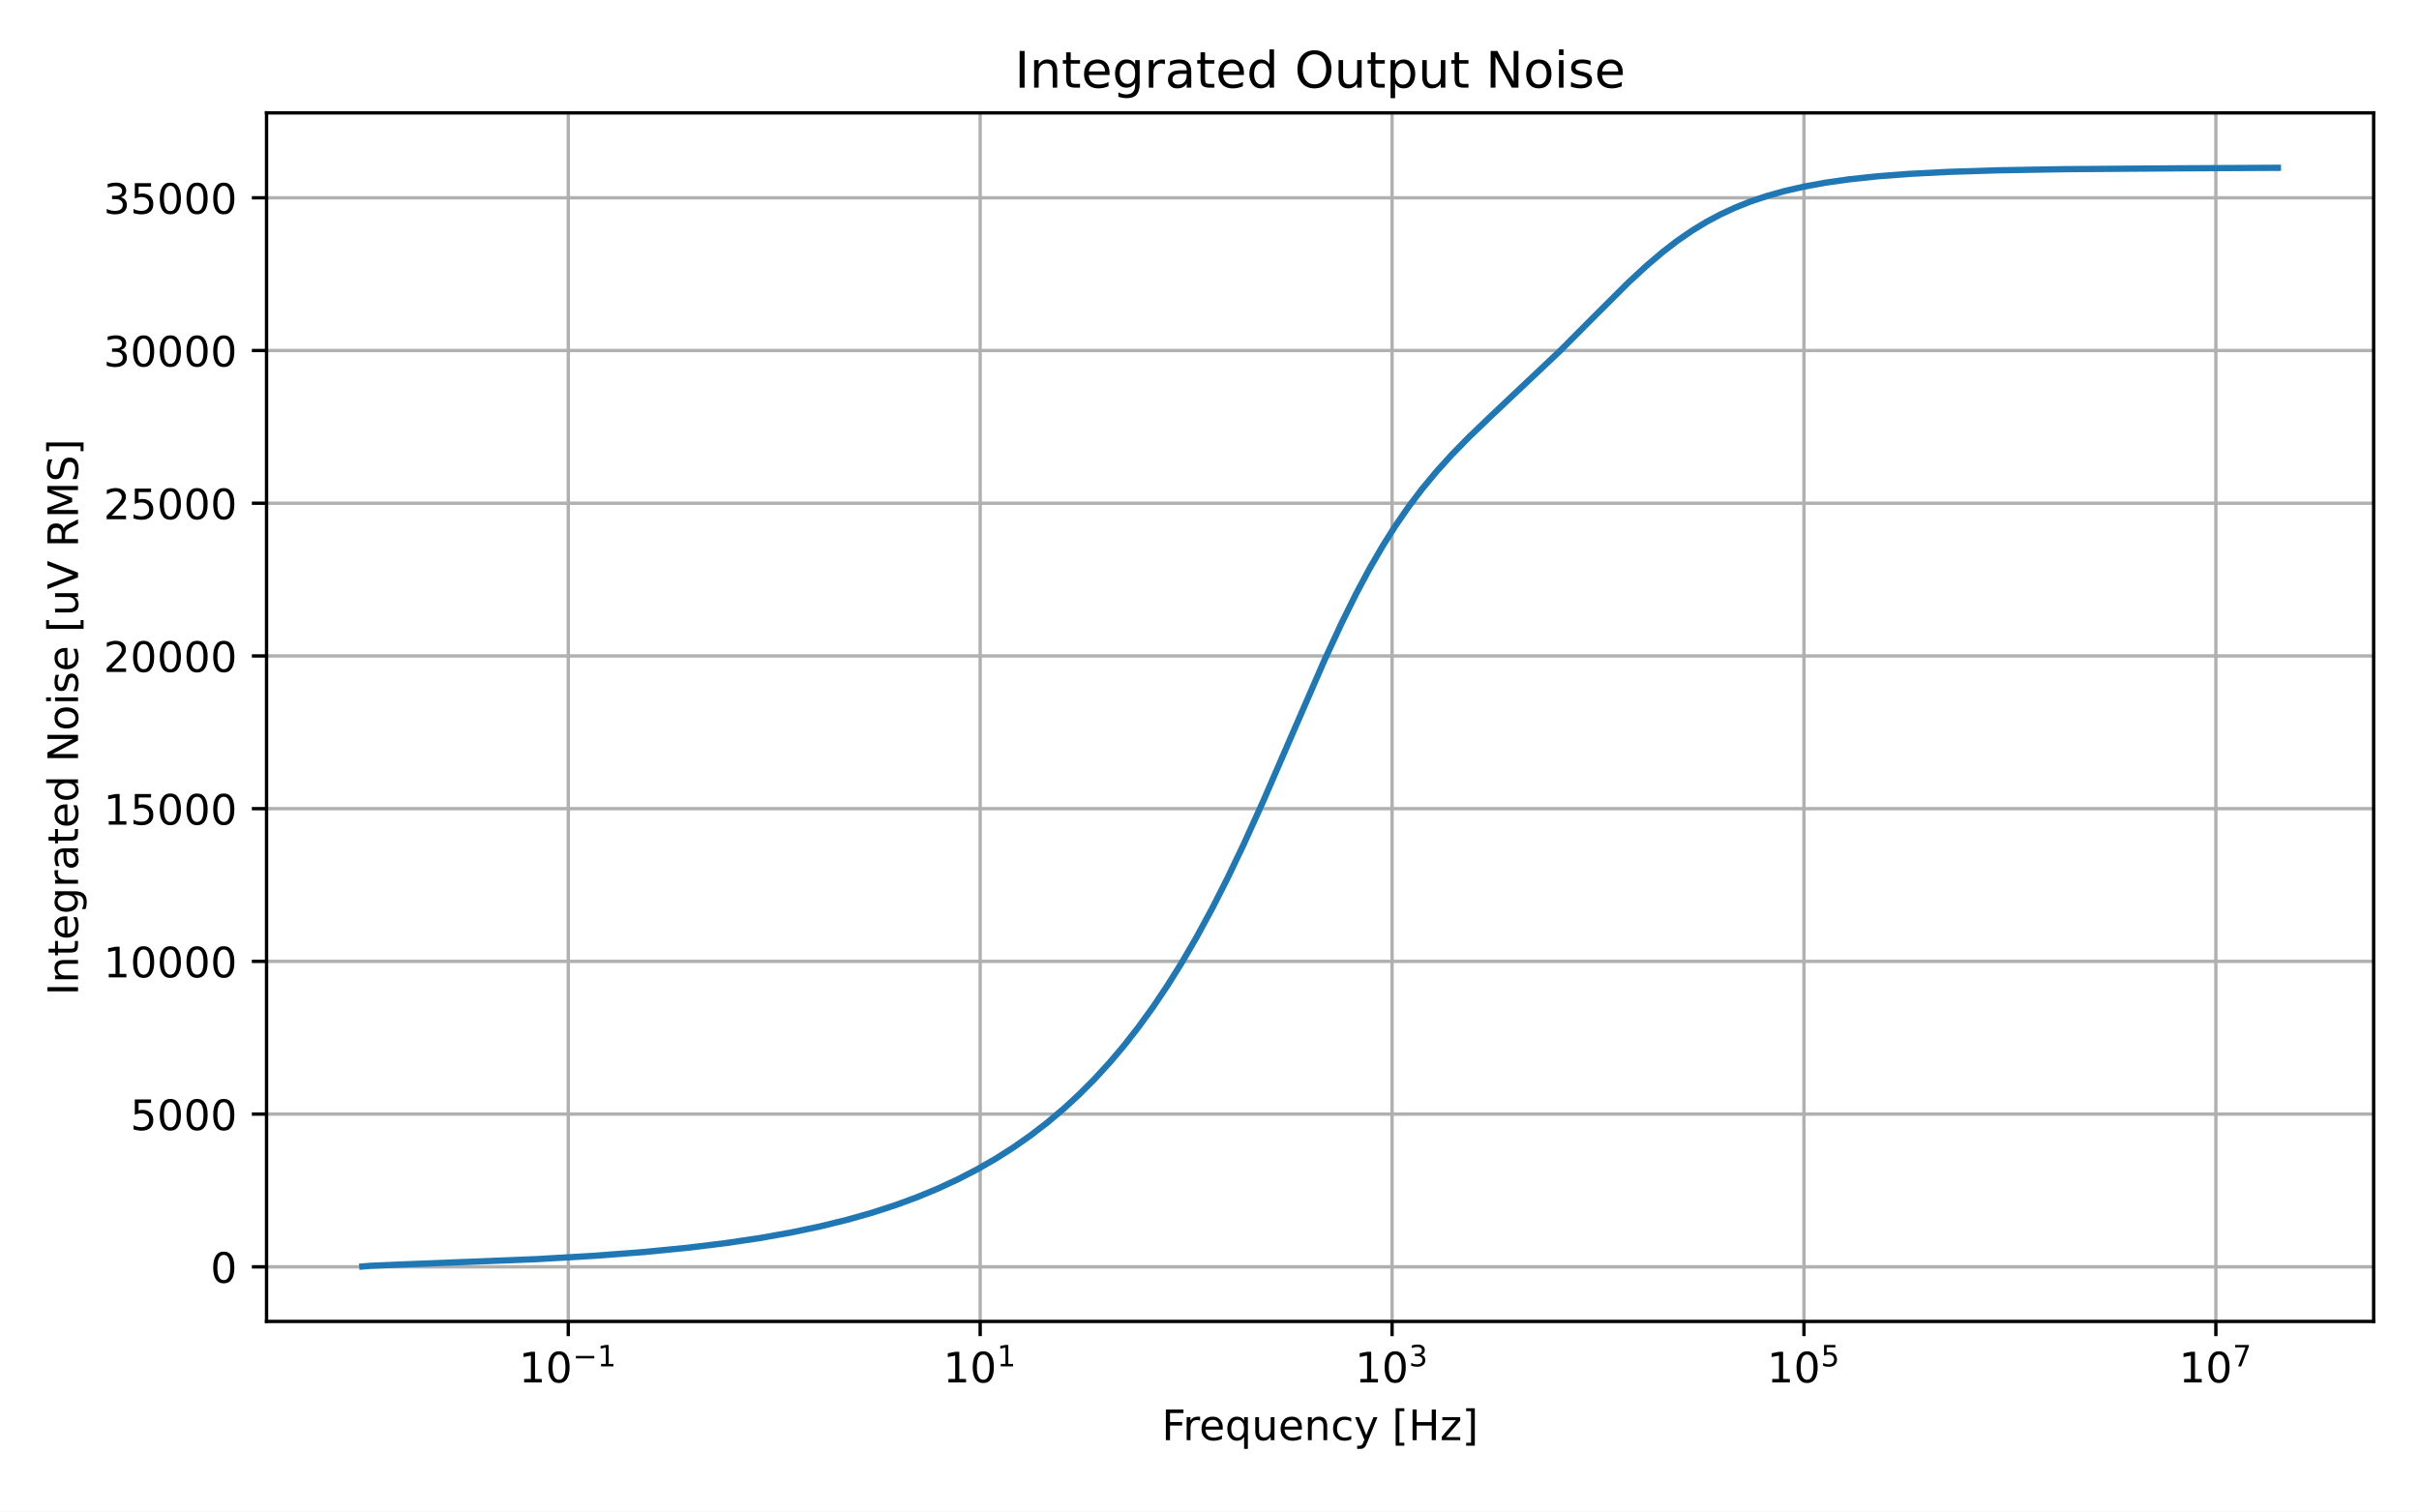
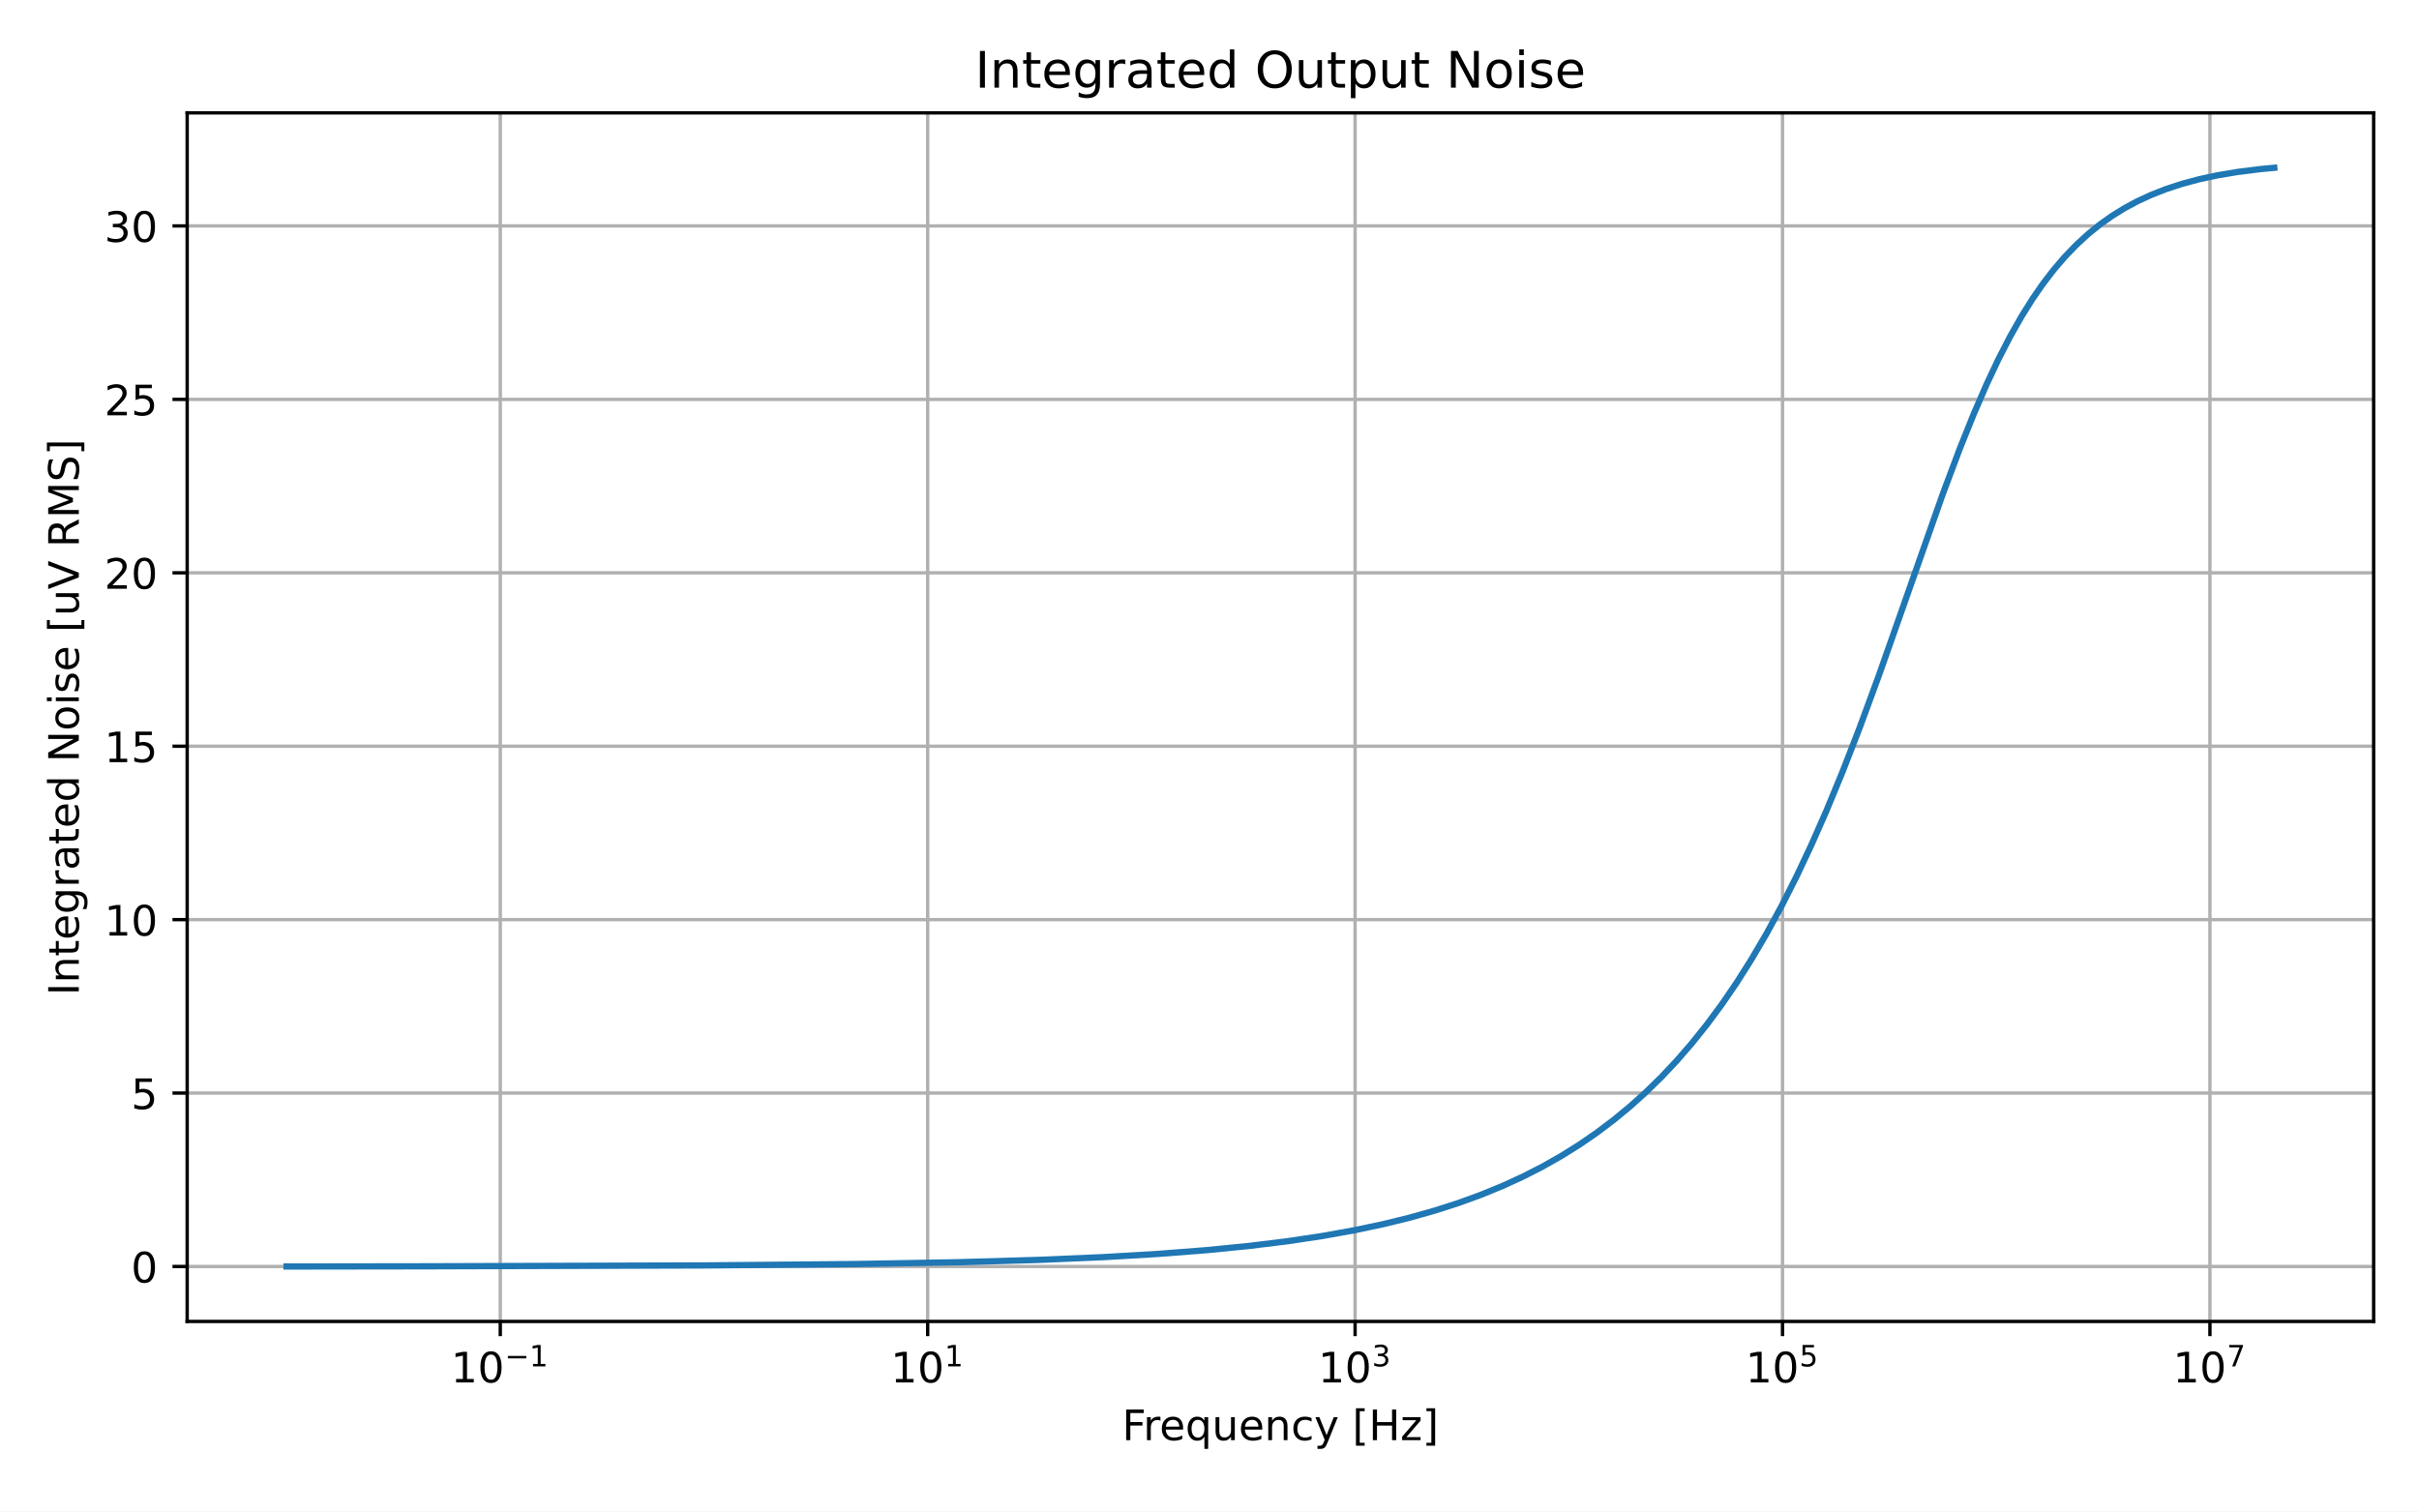
<svg xmlns="http://www.w3.org/2000/svg" xmlns:xlink="http://www.w3.org/1999/xlink" width="576pt" height="360pt" viewBox="0 0 576 360" version="1.1">
  <defs>
    <style type="text/css">*{stroke-linejoin: round; stroke-linecap: butt}</style>
  </defs>
  <g id="figure_1">
    <g id="patch_1">
      <path d="M 0 360  L 576 360  L 576 0  L 0 0  z " style="fill: #ffffff" />
    </g>
    <g id="axes_1">
      <g id="patch_2">
-         <path d="M 63.47 314.728  L 565.2 314.728  L 565.2 26.88  L 63.47 26.88  z " style="fill: #ffffff" />
+         <path d="M 44.57 314.728  L 565.2 314.728  L 565.2 26.88  L 44.57 26.88  z " style="fill: #ffffff" />
      </g>
      <g id="matplotlib.axis_1">
        <g id="xtick_1">
          <g id="line2d_1">
-             <path d="M 135.315 314.728  L 135.315 26.88  " clip-path="url(#p77a9442007)" style="fill: none; stroke: #b0b0b0; stroke-width: 0.8; stroke-linecap: square" />
+             <path d="M 119.122 314.728  L 119.122 26.88  " clip-path="url(#p1c2328e112)" style="fill: none; stroke: #b0b0b0; stroke-width: 0.8; stroke-linecap: square" />
          </g>
          <g id="line2d_2">
            <defs>
-               <path id="m62f0037a2b" d="M 0 0  L 0 3.5  " style="stroke: #000000; stroke-width: 0.8" />
+               <path id="m79554b7afc" d="M 0 0  L 0 3.5  " style="stroke: #000000; stroke-width: 0.8" />
            </defs>
            <g>
-               <use xlink:href="#m62f0037a2b" x="135.315" y="314.728" style="stroke: #000000; stroke-width: 0.8" />
+               <use xlink:href="#m79554b7afc" x="119.122" y="314.728" style="stroke: #000000; stroke-width: 0.8" />
            </g>
          </g>
          <g id="text_1">
-             <g transform="translate(123.5654 329.3264) scale(0.1 -0.1)">
+             <g transform="translate(107.3718 329.3264) scale(0.1 -0.1)">
              <defs>
                <path id="DejaVuSans-31" d="M 794 531  L 1825 531  L 1825 4091  L 703 3866  L 703 4441  L 1819 4666  L 2450 4666  L 2450 531  L 3481 531  L 3481 0  L 794 0  L 794 531  z " transform="scale(0.015625)" />
                <path id="DejaVuSans-30" d="M 2034 4250  Q 1547 4250 1301 3770  Q 1056 3291 1056 2328  Q 1056 1369 1301 889  Q 1547 409 2034 409  Q 2525 409 2770 889  Q 3016 1369 3016 2328  Q 3016 3291 2770 3770  Q 2525 4250 2034 4250  z M 2034 4750  Q 2819 4750 3233 4129  Q 3647 3509 3647 2328  Q 3647 1150 3233 529  Q 2819 -91 2034 -91  Q 1250 -91 836 529  Q 422 1150 422 2328  Q 422 3509 836 4129  Q 1250 4750 2034 4750  z " transform="scale(0.015625)" />
                <path id="DejaVuSans-2212" d="M 678 2272  L 4684 2272  L 4684 1741  L 678 1741  L 678 2272  z " transform="scale(0.015625)" />
              </defs>
              <use xlink:href="#DejaVuSans-31" transform="translate(0 0.684375)" />
              <use xlink:href="#DejaVuSans-30" transform="translate(63.62305 0.684375)" />
              <use xlink:href="#DejaVuSans-2212" transform="translate(128.2031 38.96563) scale(0.7)" />
              <use xlink:href="#DejaVuSans-31" transform="translate(186.8555 38.96563) scale(0.7)" />
            </g>
          </g>
        </g>
        <g id="xtick_2">
          <g id="line2d_3">
-             <path d="M 233.395 314.728  L 233.395 26.88  " clip-path="url(#p77a9442007)" style="fill: none; stroke: #b0b0b0; stroke-width: 0.8; stroke-linecap: square" />
+             <path d="M 220.896 314.728  L 220.896 26.88  " clip-path="url(#p1c2328e112)" style="fill: none; stroke: #b0b0b0; stroke-width: 0.8; stroke-linecap: square" />
          </g>
          <g id="line2d_4">
            <g>
-               <use xlink:href="#m62f0037a2b" x="233.395" y="314.728" style="stroke: #000000; stroke-width: 0.8" />
+               <use xlink:href="#m79554b7afc" x="220.896" y="314.728" style="stroke: #000000; stroke-width: 0.8" />
            </g>
          </g>
          <g id="text_2">
-             <g transform="translate(224.5945 329.3264) scale(0.1 -0.1)">
+             <g transform="translate(212.0955 329.3264) scale(0.1 -0.1)">
              <use xlink:href="#DejaVuSans-31" transform="translate(0 0.684375)" />
              <use xlink:href="#DejaVuSans-30" transform="translate(63.62305 0.684375)" />
              <use xlink:href="#DejaVuSans-31" transform="translate(128.2031 38.96563) scale(0.7)" />
            </g>
          </g>
        </g>
        <g id="xtick_3">
          <g id="line2d_5">
-             <path d="M 331.474 314.728  L 331.474 26.88  " clip-path="url(#p77a9442007)" style="fill: none; stroke: #b0b0b0; stroke-width: 0.8; stroke-linecap: square" />
+             <path d="M 322.669 314.728  L 322.669 26.88  " clip-path="url(#p1c2328e112)" style="fill: none; stroke: #b0b0b0; stroke-width: 0.8; stroke-linecap: square" />
          </g>
          <g id="line2d_6">
            <g>
-               <use xlink:href="#m62f0037a2b" x="331.474" y="314.728" style="stroke: #000000; stroke-width: 0.8" />
+               <use xlink:href="#m79554b7afc" x="322.669" y="314.728" style="stroke: #000000; stroke-width: 0.8" />
            </g>
          </g>
          <g id="text_3">
-             <g transform="translate(322.6736 329.3264) scale(0.1 -0.1)">
+             <g transform="translate(313.8692 329.3264) scale(0.1 -0.1)">
              <defs>
                <path id="DejaVuSans-33" d="M 2597 2516  Q 3050 2419 3304 2112  Q 3559 1806 3559 1356  Q 3559 666 3084 287  Q 2609 -91 1734 -91  Q 1441 -91 1130 -33  Q 819 25 488 141  L 488 750  Q 750 597 1062 519  Q 1375 441 1716 441  Q 2309 441 2620 675  Q 2931 909 2931 1356  Q 2931 1769 2642 2001  Q 2353 2234 1838 2234  L 1294 2234  L 1294 2753  L 1863 2753  Q 2328 2753 2575 2939  Q 2822 3125 2822 3475  Q 2822 3834 2567 4026  Q 2313 4219 1838 4219  Q 1578 4219 1281 4162  Q 984 4106 628 3988  L 628 4550  Q 988 4650 1302 4700  Q 1616 4750 1894 4750  Q 2613 4750 3031 4423  Q 3450 4097 3450 3541  Q 3450 3153 3228 2886  Q 3006 2619 2597 2516  z " transform="scale(0.015625)" />
              </defs>
              <use xlink:href="#DejaVuSans-31" transform="translate(0 0.765625)" />
              <use xlink:href="#DejaVuSans-30" transform="translate(63.62305 0.765625)" />
              <use xlink:href="#DejaVuSans-33" transform="translate(128.2031 39.04688) scale(0.7)" />
            </g>
          </g>
        </g>
        <g id="xtick_4">
          <g id="line2d_7">
-             <path d="M 429.553 314.728  L 429.553 26.88  " clip-path="url(#p77a9442007)" style="fill: none; stroke: #b0b0b0; stroke-width: 0.8; stroke-linecap: square" />
+             <path d="M 424.443 314.728  L 424.443 26.88  " clip-path="url(#p1c2328e112)" style="fill: none; stroke: #b0b0b0; stroke-width: 0.8; stroke-linecap: square" />
          </g>
          <g id="line2d_8">
            <g>
-               <use xlink:href="#m62f0037a2b" x="429.553" y="314.728" style="stroke: #000000; stroke-width: 0.8" />
+               <use xlink:href="#m79554b7afc" x="424.443" y="314.728" style="stroke: #000000; stroke-width: 0.8" />
            </g>
          </g>
          <g id="text_4">
-             <g transform="translate(420.7527 329.3264) scale(0.1 -0.1)">
+             <g transform="translate(415.6429 329.3264) scale(0.1 -0.1)">
              <defs>
                <path id="DejaVuSans-35" d="M 691 4666  L 3169 4666  L 3169 4134  L 1269 4134  L 1269 2991  Q 1406 3038 1543 3061  Q 1681 3084 1819 3084  Q 2600 3084 3056 2656  Q 3513 2228 3513 1497  Q 3513 744 3044 326  Q 2575 -91 1722 -91  Q 1428 -91 1123 -41  Q 819 9 494 109  L 494 744  Q 775 591 1075 516  Q 1375 441 1709 441  Q 2250 441 2565 725  Q 2881 1009 2881 1497  Q 2881 1984 2565 2268  Q 2250 2553 1709 2553  Q 1456 2553 1204 2497  Q 953 2441 691 2322  L 691 4666  z " transform="scale(0.015625)" />
              </defs>
              <use xlink:href="#DejaVuSans-31" transform="translate(0 0.684375)" />
              <use xlink:href="#DejaVuSans-30" transform="translate(63.62305 0.684375)" />
              <use xlink:href="#DejaVuSans-35" transform="translate(128.2031 38.96563) scale(0.7)" />
            </g>
          </g>
        </g>
        <g id="xtick_5">
          <g id="line2d_9">
-             <path d="M 527.632 314.728  L 527.632 26.88  " clip-path="url(#p77a9442007)" style="fill: none; stroke: #b0b0b0; stroke-width: 0.8; stroke-linecap: square" />
+             <path d="M 526.217 314.728  L 526.217 26.88  " clip-path="url(#p1c2328e112)" style="fill: none; stroke: #b0b0b0; stroke-width: 0.8; stroke-linecap: square" />
          </g>
          <g id="line2d_10">
            <g>
-               <use xlink:href="#m62f0037a2b" x="527.632" y="314.728" style="stroke: #000000; stroke-width: 0.8" />
+               <use xlink:href="#m79554b7afc" x="526.217" y="314.728" style="stroke: #000000; stroke-width: 0.8" />
            </g>
          </g>
          <g id="text_5">
-             <g transform="translate(518.8317 329.3264) scale(0.1 -0.1)">
+             <g transform="translate(517.4165 329.3264) scale(0.1 -0.1)">
              <defs>
                <path id="DejaVuSans-37" d="M 525 4666  L 3525 4666  L 3525 4397  L 1831 0  L 1172 0  L 2766 4134  L 525 4134  L 525 4666  z " transform="scale(0.015625)" />
              </defs>
              <use xlink:href="#DejaVuSans-31" transform="translate(0 0.684375)" />
              <use xlink:href="#DejaVuSans-30" transform="translate(63.62305 0.684375)" />
              <use xlink:href="#DejaVuSans-37" transform="translate(128.2031 38.96563) scale(0.7)" />
            </g>
          </g>
        </g>
        <g id="text_6">
-           <g transform="translate(276.6303 343.0046) scale(0.1 -0.1)">
+           <g transform="translate(267.1803 343.0046) scale(0.1 -0.1)">
            <defs>
              <path id="DejaVuSans-46" d="M 628 4666  L 3309 4666  L 3309 4134  L 1259 4134  L 1259 2759  L 3109 2759  L 3109 2228  L 1259 2228  L 1259 0  L 628 0  L 628 4666  z " transform="scale(0.015625)" />
              <path id="DejaVuSans-72" d="M 2631 2963  Q 2534 3019 2420 3045  Q 2306 3072 2169 3072  Q 1681 3072 1420 2755  Q 1159 2438 1159 1844  L 1159 0  L 581 0  L 581 3500  L 1159 3500  L 1159 2956  Q 1341 3275 1631 3429  Q 1922 3584 2338 3584  Q 2397 3584 2469 3576  Q 2541 3569 2628 3553  L 2631 2963  z " transform="scale(0.015625)" />
              <path id="DejaVuSans-65" d="M 3597 1894  L 3597 1613  L 953 1613  Q 991 1019 1311 708  Q 1631 397 2203 397  Q 2534 397 2845 478  Q 3156 559 3463 722  L 3463 178  Q 3153 47 2828 -22  Q 2503 -91 2169 -91  Q 1331 -91 842 396  Q 353 884 353 1716  Q 353 2575 817 3079  Q 1281 3584 2069 3584  Q 2775 3584 3186 3129  Q 3597 2675 3597 1894  z M 3022 2063  Q 3016 2534 2758 2815  Q 2500 3097 2075 3097  Q 1594 3097 1305 2825  Q 1016 2553 972 2059  L 3022 2063  z " transform="scale(0.015625)" />
              <path id="DejaVuSans-71" d="M 947 1747  Q 947 1113 1208 752  Q 1469 391 1925 391  Q 2381 391 2643 752  Q 2906 1113 2906 1747  Q 2906 2381 2643 2742  Q 2381 3103 1925 3103  Q 1469 3103 1208 2742  Q 947 2381 947 1747  z M 2906 525  Q 2725 213 2448 61  Q 2172 -91 1784 -91  Q 1150 -91 751 415  Q 353 922 353 1747  Q 353 2572 751 3078  Q 1150 3584 1784 3584  Q 2172 3584 2448 3432  Q 2725 3281 2906 2969  L 2906 3500  L 3481 3500  L 3481 -1331  L 2906 -1331  L 2906 525  z " transform="scale(0.015625)" />
              <path id="DejaVuSans-75" d="M 544 1381  L 544 3500  L 1119 3500  L 1119 1403  Q 1119 906 1312 657  Q 1506 409 1894 409  Q 2359 409 2629 706  Q 2900 1003 2900 1516  L 2900 3500  L 3475 3500  L 3475 0  L 2900 0  L 2900 538  Q 2691 219 2414 64  Q 2138 -91 1772 -91  Q 1169 -91 856 284  Q 544 659 544 1381  z M 1991 3584  L 1991 3584  z " transform="scale(0.015625)" />
              <path id="DejaVuSans-6e" d="M 3513 2113  L 3513 0  L 2938 0  L 2938 2094  Q 2938 2591 2744 2837  Q 2550 3084 2163 3084  Q 1697 3084 1428 2787  Q 1159 2491 1159 1978  L 1159 0  L 581 0  L 581 3500  L 1159 3500  L 1159 2956  Q 1366 3272 1645 3428  Q 1925 3584 2291 3584  Q 2894 3584 3203 3211  Q 3513 2838 3513 2113  z " transform="scale(0.015625)" />
              <path id="DejaVuSans-63" d="M 3122 3366  L 3122 2828  Q 2878 2963 2633 3030  Q 2388 3097 2138 3097  Q 1578 3097 1268 2742  Q 959 2388 959 1747  Q 959 1106 1268 751  Q 1578 397 2138 397  Q 2388 397 2633 464  Q 2878 531 3122 666  L 3122 134  Q 2881 22 2623 -34  Q 2366 -91 2075 -91  Q 1284 -91 818 406  Q 353 903 353 1747  Q 353 2603 823 3093  Q 1294 3584 2113 3584  Q 2378 3584 2631 3529  Q 2884 3475 3122 3366  z " transform="scale(0.015625)" />
              <path id="DejaVuSans-79" d="M 2059 -325  Q 1816 -950 1584 -1140  Q 1353 -1331 966 -1331  L 506 -1331  L 506 -850  L 844 -850  Q 1081 -850 1212 -737  Q 1344 -625 1503 -206  L 1606 56  L 191 3500  L 800 3500  L 1894 763  L 2988 3500  L 3597 3500  L 2059 -325  z " transform="scale(0.015625)" />
              <path id="DejaVuSans-20" transform="scale(0.015625)" />
              <path id="DejaVuSans-5b" d="M 550 4863  L 1875 4863  L 1875 4416  L 1125 4416  L 1125 -397  L 1875 -397  L 1875 -844  L 550 -844  L 550 4863  z " transform="scale(0.015625)" />
              <path id="DejaVuSans-48" d="M 628 4666  L 1259 4666  L 1259 2753  L 3553 2753  L 3553 4666  L 4184 4666  L 4184 0  L 3553 0  L 3553 2222  L 1259 2222  L 1259 0  L 628 0  L 628 4666  z " transform="scale(0.015625)" />
              <path id="DejaVuSans-7a" d="M 353 3500  L 3084 3500  L 3084 2975  L 922 459  L 3084 459  L 3084 0  L 275 0  L 275 525  L 2438 3041  L 353 3041  L 353 3500  z " transform="scale(0.015625)" />
              <path id="DejaVuSans-5d" d="M 1947 4863  L 1947 -844  L 622 -844  L 622 -397  L 1369 -397  L 1369 4416  L 622 4416  L 622 4863  L 1947 4863  z " transform="scale(0.015625)" />
            </defs>
            <use xlink:href="#DejaVuSans-46" />
            <use xlink:href="#DejaVuSans-72" transform="translate(50.26953 0)" />
            <use xlink:href="#DejaVuSans-65" transform="translate(89.13281 0)" />
            <use xlink:href="#DejaVuSans-71" transform="translate(150.6562 0)" />
            <use xlink:href="#DejaVuSans-75" transform="translate(214.1328 0)" />
            <use xlink:href="#DejaVuSans-65" transform="translate(277.5117 0)" />
            <use xlink:href="#DejaVuSans-6e" transform="translate(339.0352 0)" />
            <use xlink:href="#DejaVuSans-63" transform="translate(402.4141 0)" />
            <use xlink:href="#DejaVuSans-79" transform="translate(457.3945 0)" />
            <use xlink:href="#DejaVuSans-20" transform="translate(516.5742 0)" />
            <use xlink:href="#DejaVuSans-5b" transform="translate(548.3613 0)" />
            <use xlink:href="#DejaVuSans-48" transform="translate(587.375 0)" />
            <use xlink:href="#DejaVuSans-7a" transform="translate(662.5703 0)" />
            <use xlink:href="#DejaVuSans-5d" transform="translate(715.0605 0)" />
          </g>
        </g>
      </g>
      <g id="matplotlib.axis_2">
        <g id="ytick_1">
          <g id="line2d_11">
-             <path d="M 63.47 301.724  L 565.2 301.724  " clip-path="url(#p77a9442007)" style="fill: none; stroke: #b0b0b0; stroke-width: 0.8; stroke-linecap: square" />
+             <path d="M 44.57 301.647  L 565.2 301.647  " clip-path="url(#p1c2328e112)" style="fill: none; stroke: #b0b0b0; stroke-width: 0.8; stroke-linecap: square" />
          </g>
          <g id="line2d_12">
            <defs>
-               <path id="m3b559cc641" d="M 0 0  L -3.5 0  " style="stroke: #000000; stroke-width: 0.8" />
+               <path id="mc4cfe6c323" d="M 0 0  L -3.5 0  " style="stroke: #000000; stroke-width: 0.8" />
            </defs>
            <g>
-               <use xlink:href="#m3b559cc641" x="63.47" y="301.724" style="stroke: #000000; stroke-width: 0.8" />
+               <use xlink:href="#mc4cfe6c323" x="44.57" y="301.647" style="stroke: #000000; stroke-width: 0.8" />
            </g>
          </g>
          <g id="text_7">
-             <g transform="translate(50.1075 305.5234) scale(0.1 -0.1)">
+             <g transform="translate(31.2075 305.4462) scale(0.1 -0.1)">
              <use xlink:href="#DejaVuSans-30" />
            </g>
          </g>
        </g>
        <g id="ytick_2">
          <g id="line2d_13">
-             <path d="M 63.47 265.351  L 565.2 265.351  " clip-path="url(#p77a9442007)" style="fill: none; stroke: #b0b0b0; stroke-width: 0.8; stroke-linecap: square" />
+             <path d="M 44.57 260.341  L 565.2 260.341  " clip-path="url(#p1c2328e112)" style="fill: none; stroke: #b0b0b0; stroke-width: 0.8; stroke-linecap: square" />
          </g>
          <g id="line2d_14">
            <g>
-               <use xlink:href="#m3b559cc641" x="63.47" y="265.351" style="stroke: #000000; stroke-width: 0.8" />
+               <use xlink:href="#mc4cfe6c323" x="44.57" y="260.341" style="stroke: #000000; stroke-width: 0.8" />
            </g>
          </g>
          <g id="text_8">
-             <g transform="translate(31.02 269.1506) scale(0.1 -0.1)">
+             <g transform="translate(31.2075 264.1403) scale(0.1 -0.1)">
              <use xlink:href="#DejaVuSans-35" />
-               <use xlink:href="#DejaVuSans-30" transform="translate(63.62305 0)" />
-               <use xlink:href="#DejaVuSans-30" transform="translate(127.2461 0)" />
-               <use xlink:href="#DejaVuSans-30" transform="translate(190.8691 0)" />
            </g>
          </g>
        </g>
        <g id="ytick_3">
          <g id="line2d_15">
-             <path d="M 63.47 228.979  L 565.2 228.979  " clip-path="url(#p77a9442007)" style="fill: none; stroke: #b0b0b0; stroke-width: 0.8; stroke-linecap: square" />
+             <path d="M 44.57 219.035  L 565.2 219.035  " clip-path="url(#p1c2328e112)" style="fill: none; stroke: #b0b0b0; stroke-width: 0.8; stroke-linecap: square" />
          </g>
          <g id="line2d_16">
            <g>
-               <use xlink:href="#m3b559cc641" x="63.47" y="228.979" style="stroke: #000000; stroke-width: 0.8" />
+               <use xlink:href="#mc4cfe6c323" x="44.57" y="219.035" style="stroke: #000000; stroke-width: 0.8" />
            </g>
          </g>
          <g id="text_9">
-             <g transform="translate(24.6575 232.7778) scale(0.1 -0.1)">
+             <g transform="translate(24.845 222.8344) scale(0.1 -0.1)">
              <use xlink:href="#DejaVuSans-31" />
              <use xlink:href="#DejaVuSans-30" transform="translate(63.62305 0)" />
-               <use xlink:href="#DejaVuSans-30" transform="translate(127.2461 0)" />
-               <use xlink:href="#DejaVuSans-30" transform="translate(190.8691 0)" />
-               <use xlink:href="#DejaVuSans-30" transform="translate(254.4922 0)" />
            </g>
          </g>
        </g>
        <g id="ytick_4">
          <g id="line2d_17">
-             <path d="M 63.47 192.606  L 565.2 192.606  " clip-path="url(#p77a9442007)" style="fill: none; stroke: #b0b0b0; stroke-width: 0.8; stroke-linecap: square" />
+             <path d="M 44.57 177.729  L 565.2 177.729  " clip-path="url(#p1c2328e112)" style="fill: none; stroke: #b0b0b0; stroke-width: 0.8; stroke-linecap: square" />
          </g>
          <g id="line2d_18">
            <g>
-               <use xlink:href="#m3b559cc641" x="63.47" y="192.606" style="stroke: #000000; stroke-width: 0.8" />
+               <use xlink:href="#mc4cfe6c323" x="44.57" y="177.729" style="stroke: #000000; stroke-width: 0.8" />
            </g>
          </g>
          <g id="text_10">
-             <g transform="translate(24.6575 196.4051) scale(0.1 -0.1)">
+             <g transform="translate(24.845 181.5285) scale(0.1 -0.1)">
              <use xlink:href="#DejaVuSans-31" />
              <use xlink:href="#DejaVuSans-35" transform="translate(63.62305 0)" />
-               <use xlink:href="#DejaVuSans-30" transform="translate(127.2461 0)" />
-               <use xlink:href="#DejaVuSans-30" transform="translate(190.8691 0)" />
-               <use xlink:href="#DejaVuSans-30" transform="translate(254.4922 0)" />
            </g>
          </g>
        </g>
        <g id="ytick_5">
          <g id="line2d_19">
-             <path d="M 63.47 156.233  L 565.2 156.233  " clip-path="url(#p77a9442007)" style="fill: none; stroke: #b0b0b0; stroke-width: 0.8; stroke-linecap: square" />
+             <path d="M 44.57 136.423  L 565.2 136.423  " clip-path="url(#p1c2328e112)" style="fill: none; stroke: #b0b0b0; stroke-width: 0.8; stroke-linecap: square" />
          </g>
          <g id="line2d_20">
            <g>
-               <use xlink:href="#m3b559cc641" x="63.47" y="156.233" style="stroke: #000000; stroke-width: 0.8" />
+               <use xlink:href="#mc4cfe6c323" x="44.57" y="136.423" style="stroke: #000000; stroke-width: 0.8" />
            </g>
          </g>
          <g id="text_11">
-             <g transform="translate(24.6575 160.0323) scale(0.1 -0.1)">
+             <g transform="translate(24.845 140.2226) scale(0.1 -0.1)">
              <defs>
                <path id="DejaVuSans-32" d="M 1228 531  L 3431 531  L 3431 0  L 469 0  L 469 531  Q 828 903 1448 1529  Q 2069 2156 2228 2338  Q 2531 2678 2651 2914  Q 2772 3150 2772 3378  Q 2772 3750 2511 3984  Q 2250 4219 1831 4219  Q 1534 4219 1204 4116  Q 875 4013 500 3803  L 500 4441  Q 881 4594 1212 4672  Q 1544 4750 1819 4750  Q 2544 4750 2975 4387  Q 3406 4025 3406 3419  Q 3406 3131 3298 2873  Q 3191 2616 2906 2266  Q 2828 2175 2409 1742  Q 1991 1309 1228 531  z " transform="scale(0.015625)" />
              </defs>
              <use xlink:href="#DejaVuSans-32" />
              <use xlink:href="#DejaVuSans-30" transform="translate(63.62305 0)" />
-               <use xlink:href="#DejaVuSans-30" transform="translate(127.2461 0)" />
-               <use xlink:href="#DejaVuSans-30" transform="translate(190.8691 0)" />
-               <use xlink:href="#DejaVuSans-30" transform="translate(254.4922 0)" />
            </g>
          </g>
        </g>
        <g id="ytick_6">
          <g id="line2d_21">
-             <path d="M 63.47 119.86  L 565.2 119.86  " clip-path="url(#p77a9442007)" style="fill: none; stroke: #b0b0b0; stroke-width: 0.8; stroke-linecap: square" />
+             <path d="M 44.57 95.118  L 565.2 95.118  " clip-path="url(#p1c2328e112)" style="fill: none; stroke: #b0b0b0; stroke-width: 0.8; stroke-linecap: square" />
          </g>
          <g id="line2d_22">
            <g>
-               <use xlink:href="#m3b559cc641" x="63.47" y="119.86" style="stroke: #000000; stroke-width: 0.8" />
+               <use xlink:href="#mc4cfe6c323" x="44.57" y="95.118" style="stroke: #000000; stroke-width: 0.8" />
            </g>
          </g>
          <g id="text_12">
-             <g transform="translate(24.6575 123.6595) scale(0.1 -0.1)">
+             <g transform="translate(24.845 98.91673) scale(0.1 -0.1)">
              <use xlink:href="#DejaVuSans-32" />
              <use xlink:href="#DejaVuSans-35" transform="translate(63.62305 0)" />
-               <use xlink:href="#DejaVuSans-30" transform="translate(127.2461 0)" />
-               <use xlink:href="#DejaVuSans-30" transform="translate(190.8691 0)" />
-               <use xlink:href="#DejaVuSans-30" transform="translate(254.4922 0)" />
            </g>
          </g>
        </g>
        <g id="ytick_7">
          <g id="line2d_23">
-             <path d="M 63.47 83.488  L 565.2 83.488  " clip-path="url(#p77a9442007)" style="fill: none; stroke: #b0b0b0; stroke-width: 0.8; stroke-linecap: square" />
+             <path d="M 44.57 53.812  L 565.2 53.812  " clip-path="url(#p1c2328e112)" style="fill: none; stroke: #b0b0b0; stroke-width: 0.8; stroke-linecap: square" />
          </g>
          <g id="line2d_24">
            <g>
-               <use xlink:href="#m3b559cc641" x="63.47" y="83.488" style="stroke: #000000; stroke-width: 0.8" />
+               <use xlink:href="#mc4cfe6c323" x="44.57" y="53.812" style="stroke: #000000; stroke-width: 0.8" />
            </g>
          </g>
          <g id="text_13">
-             <g transform="translate(24.6575 87.28675) scale(0.1 -0.1)">
+             <g transform="translate(24.845 57.61084) scale(0.1 -0.1)">
              <use xlink:href="#DejaVuSans-33" />
              <use xlink:href="#DejaVuSans-30" transform="translate(63.62305 0)" />
-               <use xlink:href="#DejaVuSans-30" transform="translate(127.2461 0)" />
-               <use xlink:href="#DejaVuSans-30" transform="translate(190.8691 0)" />
-               <use xlink:href="#DejaVuSans-30" transform="translate(254.4922 0)" />
-             </g>
-           </g>
-         </g>
-         <g id="ytick_8">
-           <g id="line2d_25">
-             <path d="M 63.47 47.115  L 565.2 47.115  " clip-path="url(#p77a9442007)" style="fill: none; stroke: #b0b0b0; stroke-width: 0.8; stroke-linecap: square" />
-           </g>
-           <g id="line2d_26">
-             <g>
-               <use xlink:href="#m3b559cc641" x="63.47" y="47.115" style="stroke: #000000; stroke-width: 0.8" />
-             </g>
-           </g>
-           <g id="text_14">
-             <g transform="translate(24.6575 50.91398) scale(0.1 -0.1)">
-               <use xlink:href="#DejaVuSans-33" />
-               <use xlink:href="#DejaVuSans-35" transform="translate(63.62305 0)" />
-               <use xlink:href="#DejaVuSans-30" transform="translate(127.2461 0)" />
-               <use xlink:href="#DejaVuSans-30" transform="translate(190.8691 0)" />
-               <use xlink:href="#DejaVuSans-30" transform="translate(254.4922 0)" />
-             </g>
-           </g>
-         </g>
-         <g id="text_15">
-           <g transform="translate(18.57781 237.0798) rotate(-90) scale(0.1 -0.1)">
+             </g>
+           </g>
+         </g>
+         <g id="text_14">
+           <g transform="translate(18.76531 237.0798) rotate(-90) scale(0.1 -0.1)">
            <defs>
              <path id="DejaVuSans-49" d="M 628 4666  L 1259 4666  L 1259 0  L 628 0  L 628 4666  z " transform="scale(0.015625)" />
              <path id="DejaVuSans-74" d="M 1172 4494  L 1172 3500  L 2356 3500  L 2356 3053  L 1172 3053  L 1172 1153  Q 1172 725 1289 603  Q 1406 481 1766 481  L 2356 481  L 2356 0  L 1766 0  Q 1100 0 847 248  Q 594 497 594 1153  L 594 3053  L 172 3053  L 172 3500  L 594 3500  L 594 4494  L 1172 4494  z " transform="scale(0.015625)" />
              <path id="DejaVuSans-67" d="M 2906 1791  Q 2906 2416 2648 2759  Q 2391 3103 1925 3103  Q 1463 3103 1205 2759  Q 947 2416 947 1791  Q 947 1169 1205 825  Q 1463 481 1925 481  Q 2391 481 2648 825  Q 2906 1169 2906 1791  z M 3481 434  Q 3481 -459 3084 -895  Q 2688 -1331 1869 -1331  Q 1566 -1331 1297 -1286  Q 1028 -1241 775 -1147  L 775 -588  Q 1028 -725 1275 -790  Q 1522 -856 1778 -856  Q 2344 -856 2625 -561  Q 2906 -266 2906 331  L 2906 616  Q 2728 306 2450 153  Q 2172 0 1784 0  Q 1141 0 747 490  Q 353 981 353 1791  Q 353 2603 747 3093  Q 1141 3584 1784 3584  Q 2172 3584 2450 3431  Q 2728 3278 2906 2969  L 2906 3500  L 3481 3500  L 3481 434  z " transform="scale(0.015625)" />
              <path id="DejaVuSans-61" d="M 2194 1759  Q 1497 1759 1228 1600  Q 959 1441 959 1056  Q 959 750 1161 570  Q 1363 391 1709 391  Q 2188 391 2477 730  Q 2766 1069 2766 1631  L 2766 1759  L 2194 1759  z M 3341 1997  L 3341 0  L 2766 0  L 2766 531  Q 2569 213 2275 61  Q 1981 -91 1556 -91  Q 1019 -91 701 211  Q 384 513 384 1019  Q 384 1609 779 1909  Q 1175 2209 1959 2209  L 2766 2209  L 2766 2266  Q 2766 2663 2505 2880  Q 2244 3097 1772 3097  Q 1472 3097 1187 3025  Q 903 2953 641 2809  L 641 3341  Q 956 3463 1253 3523  Q 1550 3584 1831 3584  Q 2591 3584 2966 3190  Q 3341 2797 3341 1997  z " transform="scale(0.015625)" />
              <path id="DejaVuSans-64" d="M 2906 2969  L 2906 4863  L 3481 4863  L 3481 0  L 2906 0  L 2906 525  Q 2725 213 2448 61  Q 2172 -91 1784 -91  Q 1150 -91 751 415  Q 353 922 353 1747  Q 353 2572 751 3078  Q 1150 3584 1784 3584  Q 2172 3584 2448 3432  Q 2725 3281 2906 2969  z M 947 1747  Q 947 1113 1208 752  Q 1469 391 1925 391  Q 2381 391 2643 752  Q 2906 1113 2906 1747  Q 2906 2381 2643 2742  Q 2381 3103 1925 3103  Q 1469 3103 1208 2742  Q 947 2381 947 1747  z " transform="scale(0.015625)" />
              <path id="DejaVuSans-4e" d="M 628 4666  L 1478 4666  L 3547 763  L 3547 4666  L 4159 4666  L 4159 0  L 3309 0  L 1241 3903  L 1241 0  L 628 0  L 628 4666  z " transform="scale(0.015625)" />
              <path id="DejaVuSans-6f" d="M 1959 3097  Q 1497 3097 1228 2736  Q 959 2375 959 1747  Q 959 1119 1226 758  Q 1494 397 1959 397  Q 2419 397 2687 759  Q 2956 1122 2956 1747  Q 2956 2369 2687 2733  Q 2419 3097 1959 3097  z M 1959 3584  Q 2709 3584 3137 3096  Q 3566 2609 3566 1747  Q 3566 888 3137 398  Q 2709 -91 1959 -91  Q 1206 -91 779 398  Q 353 888 353 1747  Q 353 2609 779 3096  Q 1206 3584 1959 3584  z " transform="scale(0.015625)" />
              <path id="DejaVuSans-69" d="M 603 3500  L 1178 3500  L 1178 0  L 603 0  L 603 3500  z M 603 4863  L 1178 4863  L 1178 4134  L 603 4134  L 603 4863  z " transform="scale(0.015625)" />
              <path id="DejaVuSans-73" d="M 2834 3397  L 2834 2853  Q 2591 2978 2328 3040  Q 2066 3103 1784 3103  Q 1356 3103 1142 2972  Q 928 2841 928 2578  Q 928 2378 1081 2264  Q 1234 2150 1697 2047  L 1894 2003  Q 2506 1872 2764 1633  Q 3022 1394 3022 966  Q 3022 478 2636 193  Q 2250 -91 1575 -91  Q 1294 -91 989 -36  Q 684 19 347 128  L 347 722  Q 666 556 975 473  Q 1284 391 1588 391  Q 1994 391 2212 530  Q 2431 669 2431 922  Q 2431 1156 2273 1281  Q 2116 1406 1581 1522  L 1381 1569  Q 847 1681 609 1914  Q 372 2147 372 2553  Q 372 3047 722 3315  Q 1072 3584 1716 3584  Q 2034 3584 2315 3537  Q 2597 3491 2834 3397  z " transform="scale(0.015625)" />
              <path id="DejaVuSans-56" d="M 1831 0  L 50 4666  L 709 4666  L 2188 738  L 3669 4666  L 4325 4666  L 2547 0  L 1831 0  z " transform="scale(0.015625)" />
              <path id="DejaVuSans-52" d="M 2841 2188  Q 3044 2119 3236 1894  Q 3428 1669 3622 1275  L 4263 0  L 3584 0  L 2988 1197  Q 2756 1666 2539 1819  Q 2322 1972 1947 1972  L 1259 1972  L 1259 0  L 628 0  L 628 4666  L 2053 4666  Q 2853 4666 3247 4331  Q 3641 3997 3641 3322  Q 3641 2881 3436 2590  Q 3231 2300 2841 2188  z M 1259 4147  L 1259 2491  L 2053 2491  Q 2509 2491 2742 2702  Q 2975 2913 2975 3322  Q 2975 3731 2742 3939  Q 2509 4147 2053 4147  L 1259 4147  z " transform="scale(0.015625)" />
              <path id="DejaVuSans-4d" d="M 628 4666  L 1569 4666  L 2759 1491  L 3956 4666  L 4897 4666  L 4897 0  L 4281 0  L 4281 4097  L 3078 897  L 2444 897  L 1241 4097  L 1241 0  L 628 0  L 628 4666  z " transform="scale(0.015625)" />
              <path id="DejaVuSans-53" d="M 3425 4513  L 3425 3897  Q 3066 4069 2747 4153  Q 2428 4238 2131 4238  Q 1616 4238 1336 4038  Q 1056 3838 1056 3469  Q 1056 3159 1242 3001  Q 1428 2844 1947 2747  L 2328 2669  Q 3034 2534 3370 2195  Q 3706 1856 3706 1288  Q 3706 609 3251 259  Q 2797 -91 1919 -91  Q 1588 -91 1214 -16  Q 841 59 441 206  L 441 856  Q 825 641 1194 531  Q 1563 422 1919 422  Q 2459 422 2753 634  Q 3047 847 3047 1241  Q 3047 1584 2836 1778  Q 2625 1972 2144 2069  L 1759 2144  Q 1053 2284 737 2584  Q 422 2884 422 3419  Q 422 4038 858 4394  Q 1294 4750 2059 4750  Q 2388 4750 2728 4690  Q 3069 4631 3425 4513  z " transform="scale(0.015625)" />
            </defs>
            <use xlink:href="#DejaVuSans-49" />
            <use xlink:href="#DejaVuSans-6e" transform="translate(29.49219 0)" />
            <use xlink:href="#DejaVuSans-74" transform="translate(92.87109 0)" />
            <use xlink:href="#DejaVuSans-65" transform="translate(132.0801 0)" />
            <use xlink:href="#DejaVuSans-67" transform="translate(193.6035 0)" />
            <use xlink:href="#DejaVuSans-72" transform="translate(257.0801 0)" />
            <use xlink:href="#DejaVuSans-61" transform="translate(298.1934 0)" />
            <use xlink:href="#DejaVuSans-74" transform="translate(359.4727 0)" />
            <use xlink:href="#DejaVuSans-65" transform="translate(398.6816 0)" />
            <use xlink:href="#DejaVuSans-64" transform="translate(460.2051 0)" />
            <use xlink:href="#DejaVuSans-20" transform="translate(523.6816 0)" />
            <use xlink:href="#DejaVuSans-4e" transform="translate(555.4688 0)" />
            <use xlink:href="#DejaVuSans-6f" transform="translate(630.2734 0)" />
            <use xlink:href="#DejaVuSans-69" transform="translate(691.4551 0)" />
            <use xlink:href="#DejaVuSans-73" transform="translate(719.2383 0)" />
            <use xlink:href="#DejaVuSans-65" transform="translate(771.3379 0)" />
            <use xlink:href="#DejaVuSans-20" transform="translate(832.8613 0)" />
            <use xlink:href="#DejaVuSans-5b" transform="translate(864.6484 0)" />
            <use xlink:href="#DejaVuSans-75" transform="translate(903.6621 0)" />
            <use xlink:href="#DejaVuSans-56" transform="translate(967.041 0)" />
            <use xlink:href="#DejaVuSans-20" transform="translate(1035.449 0)" />
            <use xlink:href="#DejaVuSans-52" transform="translate(1067.236 0)" />
            <use xlink:href="#DejaVuSans-4d" transform="translate(1136.719 0)" />
            <use xlink:href="#DejaVuSans-53" transform="translate(1222.998 0)" />
            <use xlink:href="#DejaVuSans-5d" transform="translate(1286.475 0)" />
          </g>
        </g>
      </g>
-       <g id="line2d_27">
-         <path d="M 86.276 301.644  L 88.237 301.479  L 95.593 301.165  L 127.714 299.893  L 141.691 299.083  L 153.46 298.184  L 163.758 297.178  L 172.831 296.072  L 180.922 294.871  L 188.523 293.518  L 195.389 292.072  L 201.764 290.505  L 207.649 288.837  L 213.288 287.006  L 218.437 285.111  L 223.341 283.08  L 228 280.922  L 232.659 278.516  L 237.072 275.98  L 241.241 273.333  L 245.409 270.414  L 249.332 267.395  L 253.256 264.087  L 256.933 260.699  L 260.611 257.01  L 264.289 252.995  L 267.722 248.93  L 271.155 244.537  L 274.588 239.793  L 278.02 234.679  L 281.453 229.177  L 284.886 223.273  L 288.564 216.493  L 292.242 209.251  L 296.165 201.045  L 300.824 190.748  L 307.199 176.032  L 315.291 157.421  L 319.459 148.403  L 322.892 141.465  L 326.079 135.489  L 329.267 129.986  L 332.209 125.326  L 335.397 120.707  L 338.584 116.495  L 342.017 112.352  L 345.695 108.285  L 349.863 104.026  L 355.258 98.862  L 371.441 83.594  L 379.287 75.712  L 387.624 67.401  L 392.037 63.313  L 395.961 59.983  L 399.393 57.346  L 402.826 54.982  L 406.259 52.891  L 409.692 51.06  L 413.124 49.469  L 416.802 48.004  L 420.726 46.683  L 424.894 45.514  L 429.553 44.446  L 434.702 43.505  L 440.341 42.704  L 446.962 41.998  L 454.563 41.417  L 463.88 40.937  L 475.65 40.564  L 491.833 40.29  L 518.559 40.092  L 542.394 39.964  L 542.394 39.964  " clip-path="url(#p77a9442007)" style="fill: none; stroke: #1f77b4; stroke-width: 1.5; stroke-linecap: square" />
+       <g id="line2d_25">
+         <path d="M 68.235 301.644  L 101.311 301.596  L 167.973 301.387  L 203.34 301.065  L 228.02 300.629  L 247.102 300.079  L 262.623 299.419  L 275.853 298.641  L 287.303 297.752  L 297.48 296.744  L 306.64 295.615  L 314.782 294.394  L 322.415 293.027  L 329.284 291.578  L 335.645 290.019  L 341.752 288.297  L 347.349 286.494  L 352.692 284.547  L 357.781 282.461  L 362.615 280.244  L 367.195 277.907  L 371.775 275.316  L 376.1 272.609  L 380.171 269.809  L 384.242 266.738  L 388.059 263.592  L 391.875 260.163  L 395.692 256.426  L 399.254 252.638  L 402.816 248.534  L 406.378 244.091  L 409.94 239.282  L 413.502 234.081  L 417.064 228.458  L 420.626 222.387  L 424.188 215.842  L 427.751 208.799  L 431.313 201.24  L 434.875 193.158  L 438.691 183.922  L 442.762 173.448  L 447.342 161.001  L 453.194 144.392  L 462.608 117.647  L 466.679 106.803  L 469.987 98.575  L 473.04 91.536  L 475.839 85.595  L 478.637 80.16  L 481.436 75.229  L 483.98 71.173  L 486.525 67.503  L 489.069 64.196  L 491.613 61.227  L 494.412 58.317  L 497.211 55.748  L 500.01 53.483  L 502.809 51.491  L 505.862 49.594  L 508.915 47.95  L 512.223 46.42  L 515.785 45.024  L 519.601 43.777  L 523.672 42.688  L 527.998 41.759  L 532.832 40.949  L 538.175 40.279  L 541.535 39.964  L 541.535 39.964  " clip-path="url(#p1c2328e112)" style="fill: none; stroke: #1f77b4; stroke-width: 1.5; stroke-linecap: square" />
      </g>
      <g id="patch_3">
-         <path d="M 63.47 314.728  L 63.47 26.88  " style="fill: none; stroke: #000000; stroke-width: 0.8; stroke-linejoin: miter; stroke-linecap: square" />
+         <path d="M 44.57 314.728  L 44.57 26.88  " style="fill: none; stroke: #000000; stroke-width: 0.8; stroke-linejoin: miter; stroke-linecap: square" />
      </g>
      <g id="patch_4">
        <path d="M 565.2 314.728  L 565.2 26.88  " style="fill: none; stroke: #000000; stroke-width: 0.8; stroke-linejoin: miter; stroke-linecap: square" />
      </g>
      <g id="patch_5">
-         <path d="M 63.47 314.728  L 565.2 314.728  " style="fill: none; stroke: #000000; stroke-width: 0.8; stroke-linejoin: miter; stroke-linecap: square" />
+         <path d="M 44.57 314.728  L 565.2 314.728  " style="fill: none; stroke: #000000; stroke-width: 0.8; stroke-linejoin: miter; stroke-linecap: square" />
      </g>
      <g id="patch_6">
-         <path d="M 63.47 26.88  L 565.2 26.88  " style="fill: none; stroke: #000000; stroke-width: 0.8; stroke-linejoin: miter; stroke-linecap: square" />
-       </g>
-       <g id="text_16">
-         <g transform="translate(241.6131 20.88) scale(0.12 -0.12)">
+         <path d="M 44.57 26.88  L 565.2 26.88  " style="fill: none; stroke: #000000; stroke-width: 0.8; stroke-linejoin: miter; stroke-linecap: square" />
+       </g>
+       <g id="text_15">
+         <g transform="translate(232.1631 20.88) scale(0.12 -0.12)">
          <defs>
            <path id="DejaVuSans-4f" d="M 2522 4238  Q 1834 4238 1429 3725  Q 1025 3213 1025 2328  Q 1025 1447 1429 934  Q 1834 422 2522 422  Q 3209 422 3611 934  Q 4013 1447 4013 2328  Q 4013 3213 3611 3725  Q 3209 4238 2522 4238  z M 2522 4750  Q 3503 4750 4090 4092  Q 4678 3434 4678 2328  Q 4678 1225 4090 567  Q 3503 -91 2522 -91  Q 1538 -91 948 565  Q 359 1222 359 2328  Q 359 3434 948 4092  Q 1538 4750 2522 4750  z " transform="scale(0.015625)" />
            <path id="DejaVuSans-70" d="M 1159 525  L 1159 -1331  L 581 -1331  L 581 3500  L 1159 3500  L 1159 2969  Q 1341 3281 1617 3432  Q 1894 3584 2278 3584  Q 2916 3584 3314 3078  Q 3713 2572 3713 1747  Q 3713 922 3314 415  Q 2916 -91 2278 -91  Q 1894 -91 1617 61  Q 1341 213 1159 525  z M 3116 1747  Q 3116 2381 2855 2742  Q 2594 3103 2138 3103  Q 1681 3103 1420 2742  Q 1159 2381 1159 1747  Q 1159 1113 1420 752  Q 1681 391 2138 391  Q 2594 391 2855 752  Q 3116 1113 3116 1747  z " transform="scale(0.015625)" />
          </defs>
          <use xlink:href="#DejaVuSans-49" />
          <use xlink:href="#DejaVuSans-6e" transform="translate(29.49219 0)" />
          <use xlink:href="#DejaVuSans-74" transform="translate(92.87109 0)" />
          <use xlink:href="#DejaVuSans-65" transform="translate(132.0801 0)" />
          <use xlink:href="#DejaVuSans-67" transform="translate(193.6035 0)" />
          <use xlink:href="#DejaVuSans-72" transform="translate(257.0801 0)" />
          <use xlink:href="#DejaVuSans-61" transform="translate(298.1934 0)" />
          <use xlink:href="#DejaVuSans-74" transform="translate(359.4727 0)" />
          <use xlink:href="#DejaVuSans-65" transform="translate(398.6816 0)" />
          <use xlink:href="#DejaVuSans-64" transform="translate(460.2051 0)" />
          <use xlink:href="#DejaVuSans-20" transform="translate(523.6816 0)" />
          <use xlink:href="#DejaVuSans-4f" transform="translate(555.4688 0)" />
          <use xlink:href="#DejaVuSans-75" transform="translate(634.1797 0)" />
          <use xlink:href="#DejaVuSans-74" transform="translate(697.5586 0)" />
          <use xlink:href="#DejaVuSans-70" transform="translate(736.7676 0)" />
          <use xlink:href="#DejaVuSans-75" transform="translate(800.2441 0)" />
          <use xlink:href="#DejaVuSans-74" transform="translate(863.623 0)" />
          <use xlink:href="#DejaVuSans-20" transform="translate(902.832 0)" />
          <use xlink:href="#DejaVuSans-4e" transform="translate(934.6191 0)" />
          <use xlink:href="#DejaVuSans-6f" transform="translate(1009.424 0)" />
          <use xlink:href="#DejaVuSans-69" transform="translate(1070.605 0)" />
          <use xlink:href="#DejaVuSans-73" transform="translate(1098.389 0)" />
          <use xlink:href="#DejaVuSans-65" transform="translate(1150.488 0)" />
        </g>
      </g>
    </g>
  </g>
  <defs>
-     <clipPath id="p77a9442007">
-       <rect x="63.47" y="26.88" width="501.73" height="287.848" />
+     <clipPath id="p1c2328e112">
+       <rect x="44.57" y="26.88" width="520.63" height="287.848" />
    </clipPath>
  </defs>
</svg>
